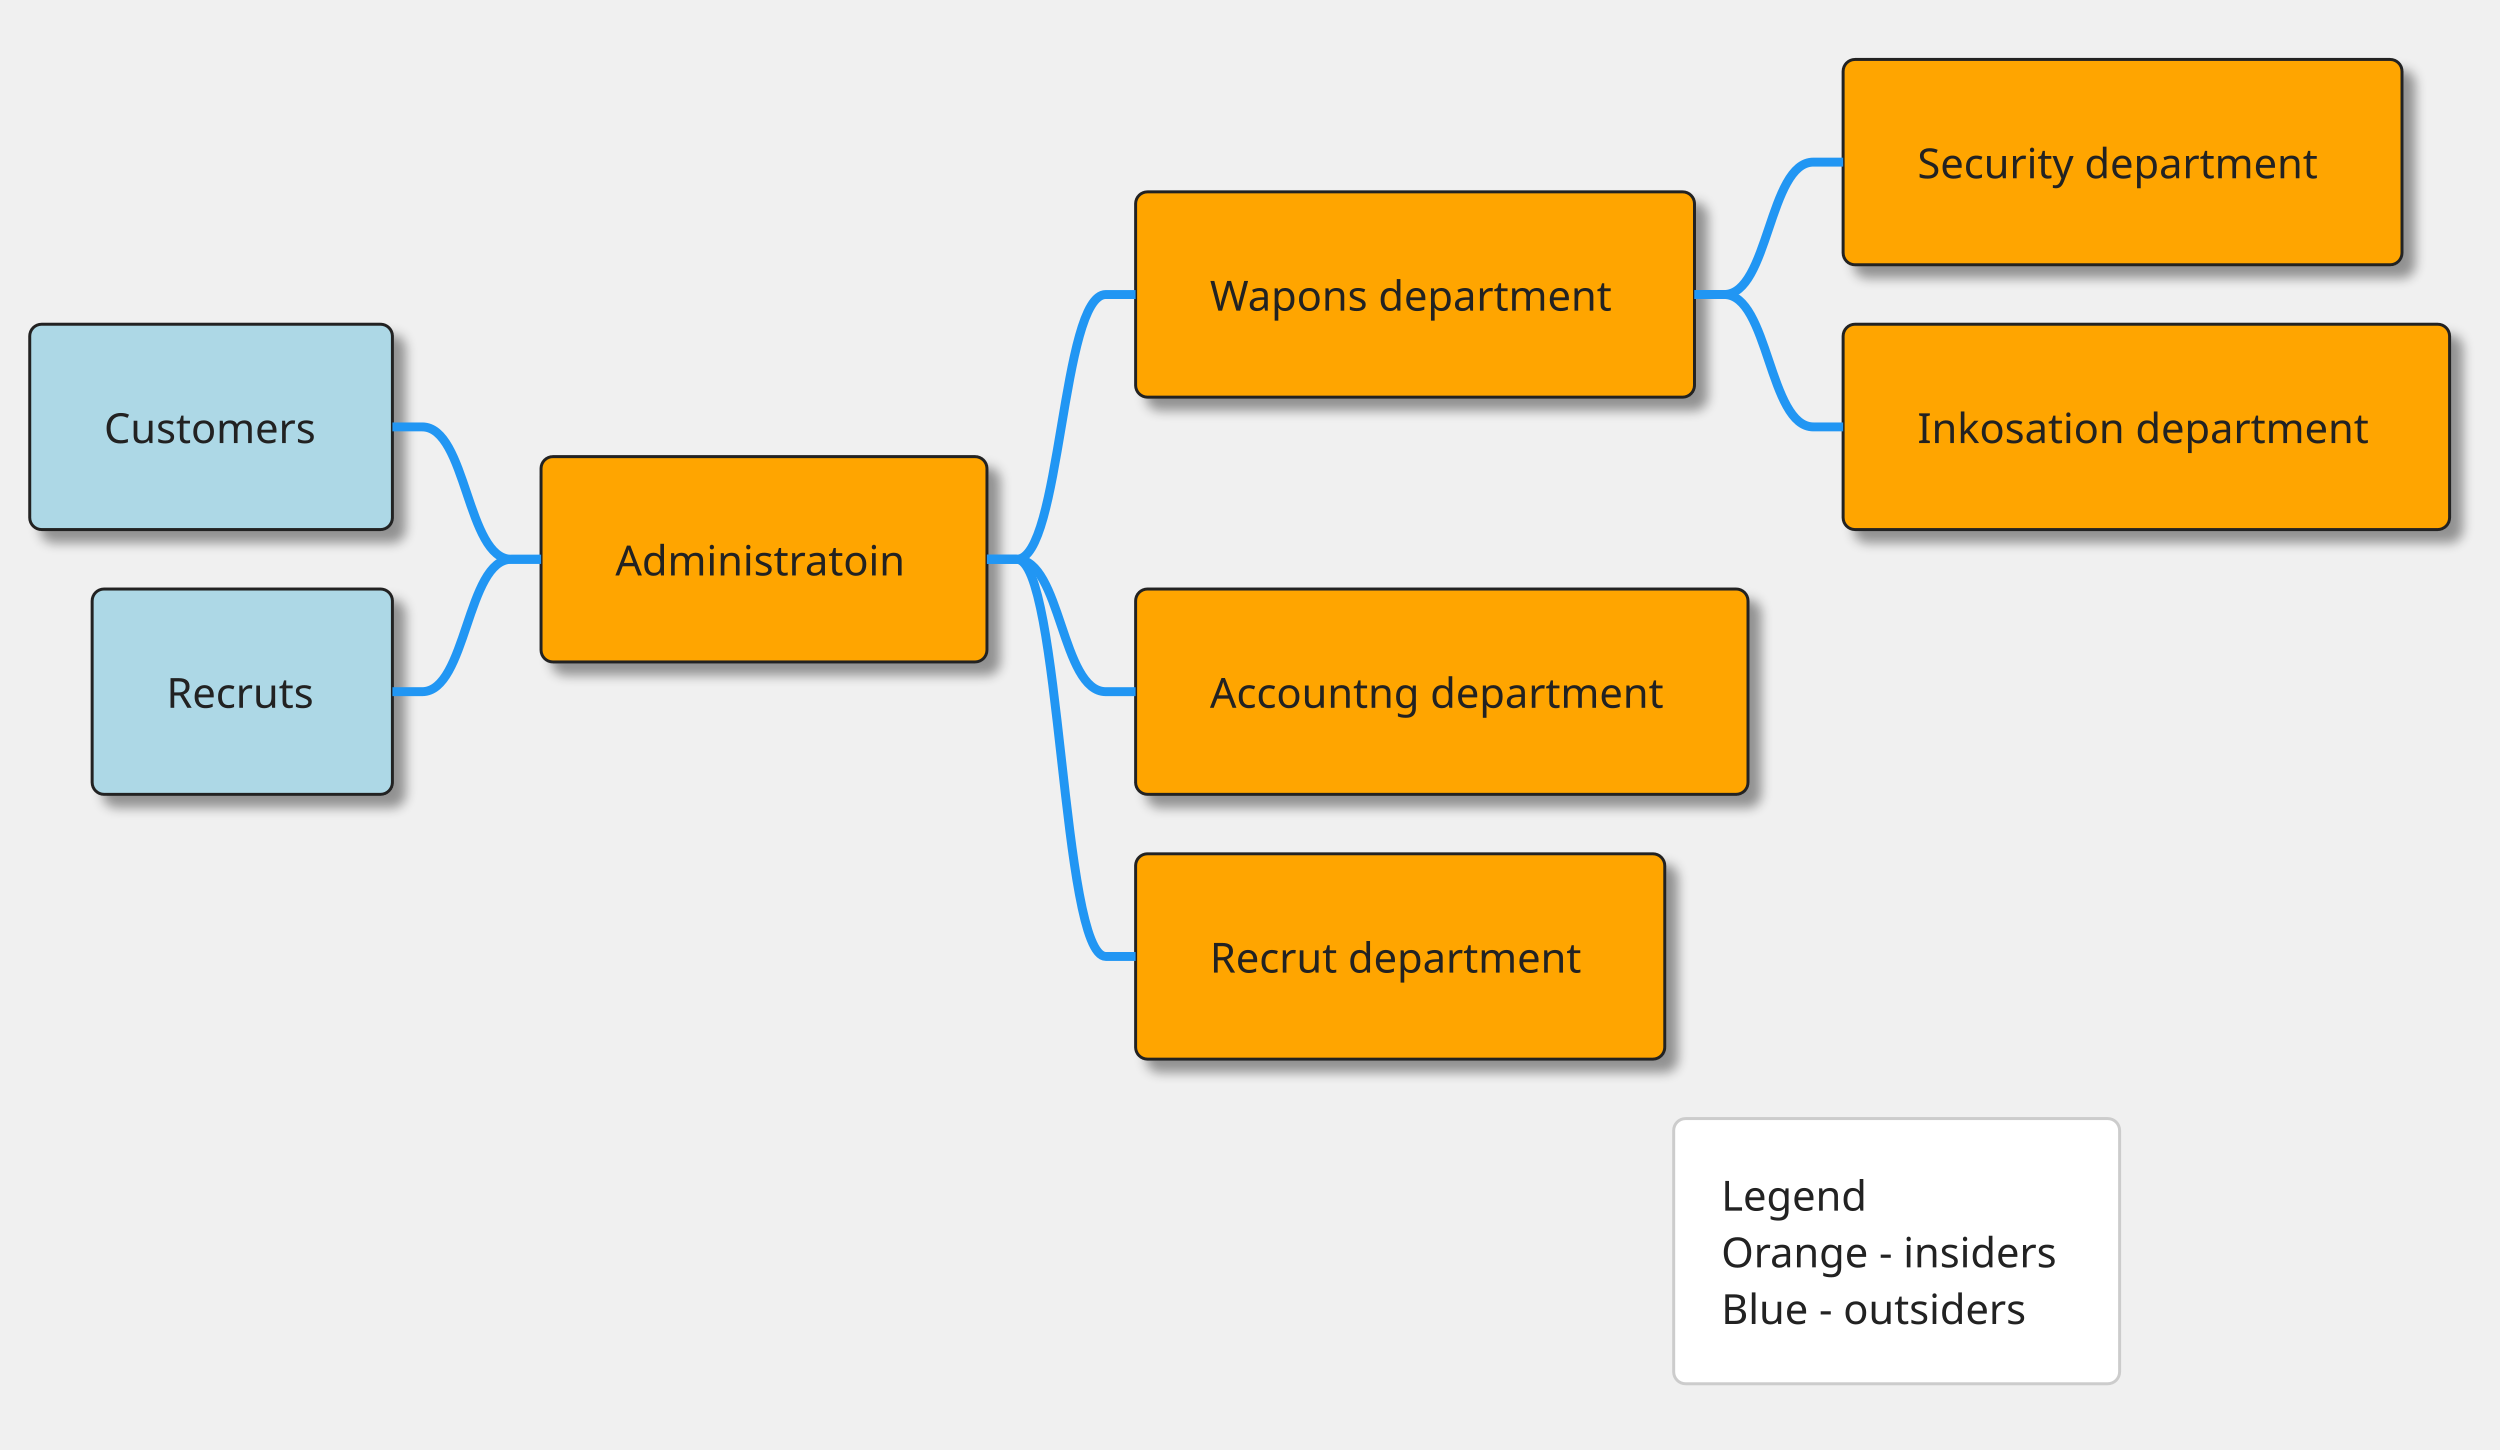
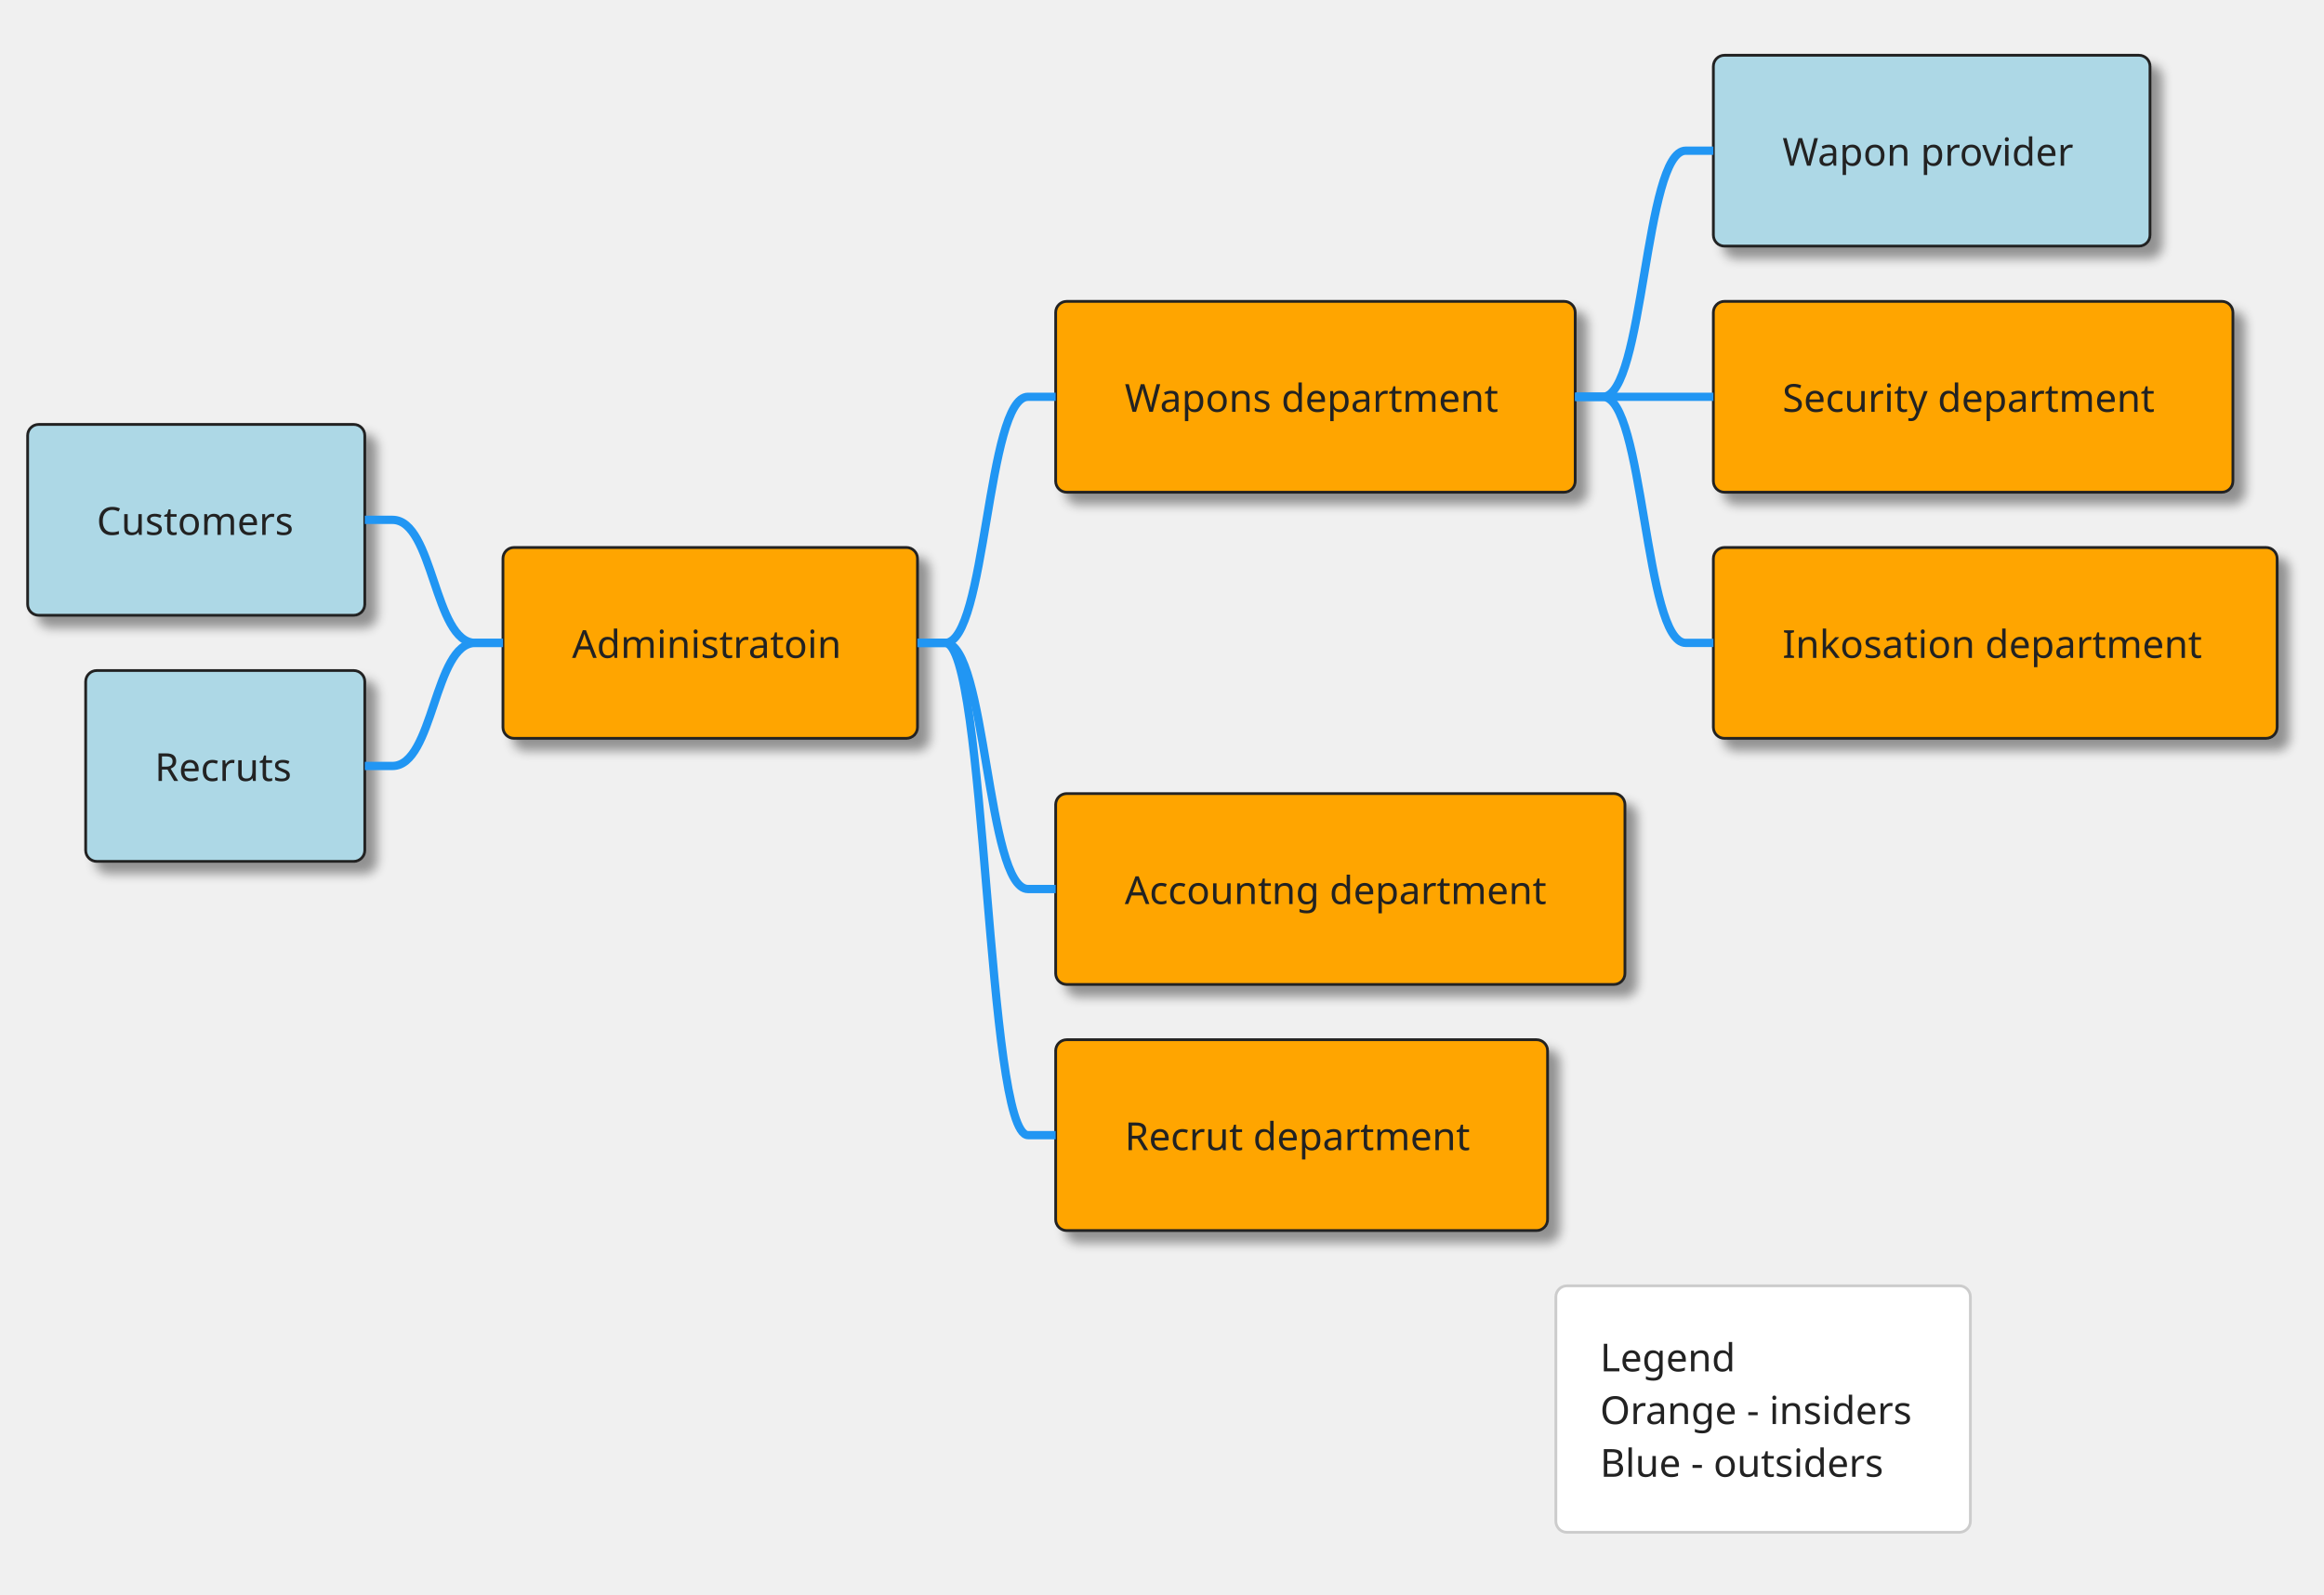
- <svg xmlns="http://www.w3.org/2000/svg" contentScriptType="application/ecmascript" contentStyleType="text/css" height="508.333px" preserveAspectRatio="none" style="width:876px;height:508px;background:#00000000;" version="1.1" viewBox="0 0 876 508" width="876.042px" zoomAndPan="magnify">
+ <svg xmlns="http://www.w3.org/2000/svg" contentScriptType="application/ecmascript" contentStyleType="text/css" height="601.042px" preserveAspectRatio="none" style="width:876px;height:601px;background:#00000000;" version="1.1" viewBox="0 0 876 601" width="876.042px" zoomAndPan="magnify">
  <defs>
-     <filter height="300%" id="f7rqgo8xvgd50" width="300%" x="-1" y="-1">
+     <filter height="300%" id="fs6spd7tyaoh9" width="300%" x="-1" y="-1">
      <feGaussianBlur result="blurOut" stdDeviation="2.083" />
      <feColorMatrix in="blurOut" result="blurOut2" type="matrix" values="0 0 0 0 0 0 0 0 0 0 0 0 0 0 0 0 0 0 .4 0" />
      <feOffset dx="4.167" dy="4.167" in="blurOut2" result="blurOut3" />
      <feBlend in="SourceGraphic" in2="blurOut3" mode="normal" />
    </filter>
  </defs>
  <g>
-     <rect fill="#FFA500" filter="url(#f7rqgo8xvgd50)" height="71.946" rx="4.167" ry="4.167" style="stroke:#222222;stroke-width:1.042;" width="156.25" x="189.583" y="160.002" />
-     <text fill="#222222" font-family="&quot;Verdana&quot;" font-size="14.583" lengthAdjust="spacing" textLength="104.167" x="215.625" y="201.633">Administratoin</text>
-     <rect fill="#FFA500" filter="url(#f7rqgo8xvgd50)" height="71.946" rx="4.167" ry="4.167" style="stroke:#222222;stroke-width:1.042;" width="195.833" x="397.917" y="67.223" />
-     <text fill="#222222" font-family="&quot;Verdana&quot;" font-size="14.583" lengthAdjust="spacing" textLength="143.75" x="423.958" y="108.854">Wapons department</text>
-     <rect fill="#FFA500" filter="url(#f7rqgo8xvgd50)" height="71.946" rx="4.167" ry="4.167" style="stroke:#222222;stroke-width:1.042;" width="195.833" x="645.833" y="20.833" />
-     <text fill="#222222" font-family="&quot;Verdana&quot;" font-size="14.583" lengthAdjust="spacing" textLength="143.75" x="671.875" y="62.465">Security department</text>
-     <path d="M593.75,103.196 L604.167,103.196 C619.792,103.196 619.792,56.806 635.417,56.806 L645.833,56.806 " fill="none" style="stroke:#2196F3;stroke-width:3.125;" />
-     <rect fill="#FFA500" filter="url(#f7rqgo8xvgd50)" height="71.946" rx="4.167" ry="4.167" style="stroke:#222222;stroke-width:1.042;" width="212.5" x="645.833" y="113.612" />
-     <text fill="#222222" font-family="&quot;Verdana&quot;" font-size="14.583" lengthAdjust="spacing" textLength="160.417" x="671.875" y="155.244">Inkosation department</text>
-     <path d="M593.75,103.196 L604.167,103.196 C619.792,103.196 619.792,149.585 635.417,149.585 L645.833,149.585 " fill="none" style="stroke:#2196F3;stroke-width:3.125;" />
-     <path d="M345.833,195.975 L356.25,195.975 C371.875,195.975 371.875,103.196 387.5,103.196 L397.917,103.196 " fill="none" style="stroke:#2196F3;stroke-width:3.125;" />
-     <rect fill="#FFA500" filter="url(#f7rqgo8xvgd50)" height="71.946" rx="4.167" ry="4.167" style="stroke:#222222;stroke-width:1.042;" width="214.583" x="397.917" y="206.392" />
-     <text fill="#222222" font-family="&quot;Verdana&quot;" font-size="14.583" lengthAdjust="spacing" textLength="162.5" x="423.958" y="248.023">Accountng department</text>
-     <path d="M345.833,195.975 L356.25,195.975 C371.875,195.975 371.875,242.364 387.5,242.364 L397.917,242.364 " fill="none" style="stroke:#2196F3;stroke-width:3.125;" />
-     <rect fill="#FFA500" filter="url(#f7rqgo8xvgd50)" height="71.946" rx="4.167" ry="4.167" style="stroke:#222222;stroke-width:1.042;" width="185.417" x="397.917" y="299.171" />
-     <text fill="#222222" font-family="&quot;Verdana&quot;" font-size="14.583" lengthAdjust="spacing" textLength="133.333" x="423.958" y="340.802">Recrut department</text>
-     <path d="M345.833,195.975 L356.25,195.975 C371.875,195.975 371.875,335.143 387.5,335.143 L397.917,335.143 " fill="none" style="stroke:#2196F3;stroke-width:3.125;" />
-     <rect fill="#ADD8E6" filter="url(#f7rqgo8xvgd50)" height="71.946" rx="4.167" ry="4.167" style="stroke:#222222;stroke-width:1.042;" width="127.083" x="10.417" y="113.612" />
-     <text fill="#222222" font-family="&quot;Verdana&quot;" font-size="14.583" lengthAdjust="spacing" textLength="75" x="36.458" y="155.244">Customers</text>
-     <path d="M189.583,195.975 L179.167,195.975 C163.542,195.975 163.542,149.585 147.917,149.585 L137.5,149.585 " fill="none" style="stroke:#2196F3;stroke-width:3.125;" />
-     <rect fill="#ADD8E6" filter="url(#f7rqgo8xvgd50)" height="71.946" rx="4.167" ry="4.167" style="stroke:#222222;stroke-width:1.042;" width="105.208" x="32.292" y="206.392" />
-     <text fill="#222222" font-family="&quot;Verdana&quot;" font-size="14.583" lengthAdjust="spacing" textLength="53.125" x="58.333" y="248.023">Recruts</text>
-     <path d="M189.583,195.975 L179.167,195.975 C163.542,195.975 163.542,242.364 147.917,242.364 L137.5,242.364 " fill="none" style="stroke:#2196F3;stroke-width:3.125;" />
-     <rect fill="#FFFFFF" height="92.921" rx="4.167" ry="4.167" style="stroke:#CCCCCC;stroke-width:1.042;" width="156.25" x="586.458" y="391.95" />
-     <text fill="#222222" font-family="&quot;Verdana&quot;" font-size="14.583" lengthAdjust="spacing" textLength="52.083" x="603.125" y="424.206">Legend</text>
-     <text fill="#222222" font-family="&quot;Verdana&quot;" font-size="14.583" lengthAdjust="spacing" textLength="122.917" x="603.125" y="444.068">Orange - insiders</text>
-     <text fill="#222222" font-family="&quot;Verdana&quot;" font-size="14.583" lengthAdjust="spacing" textLength="110.417" x="603.125" y="463.931">Blue - outsiders</text>
+     <rect fill="#FFA500" filter="url(#fs6spd7tyaoh9)" height="71.946" rx="4.167" ry="4.167" style="stroke:#222222;stroke-width:1.042;" width="156.25" x="189.583" y="206.392" />
+     <text fill="#222222" font-family="&quot;Verdana&quot;" font-size="14.583" lengthAdjust="spacing" textLength="104.167" x="215.625" y="248.023">Administratoin</text>
+     <rect fill="#FFA500" filter="url(#fs6spd7tyaoh9)" height="71.946" rx="4.167" ry="4.167" style="stroke:#222222;stroke-width:1.042;" width="195.833" x="397.917" y="113.612" />
+     <text fill="#222222" font-family="&quot;Verdana&quot;" font-size="14.583" lengthAdjust="spacing" textLength="143.75" x="423.958" y="155.244">Wapons department</text>
+     <rect fill="#ADD8E6" filter="url(#fs6spd7tyaoh9)" height="71.946" rx="4.167" ry="4.167" style="stroke:#222222;stroke-width:1.042;" width="164.583" x="645.833" y="20.833" />
+     <text fill="#222222" font-family="&quot;Verdana&quot;" font-size="14.583" lengthAdjust="spacing" textLength="112.5" x="671.875" y="62.465">Wapon provider</text>
+     <path d="M593.75,149.585 L604.167,149.585 C619.792,149.585 619.792,56.806 635.417,56.806 L645.833,56.806 " fill="none" style="stroke:#2196F3;stroke-width:3.125;" />
+     <rect fill="#FFA500" filter="url(#fs6spd7tyaoh9)" height="71.946" rx="4.167" ry="4.167" style="stroke:#222222;stroke-width:1.042;" width="195.833" x="645.833" y="113.612" />
+     <text fill="#222222" font-family="&quot;Verdana&quot;" font-size="14.583" lengthAdjust="spacing" textLength="143.75" x="671.875" y="155.244">Security department</text>
+     <path d="M593.75,149.585 L604.167,149.585 C619.792,149.585 619.792,149.585 635.417,149.585 L645.833,149.585 " fill="none" style="stroke:#2196F3;stroke-width:3.125;" />
+     <rect fill="#FFA500" filter="url(#fs6spd7tyaoh9)" height="71.946" rx="4.167" ry="4.167" style="stroke:#222222;stroke-width:1.042;" width="212.5" x="645.833" y="206.392" />
+     <text fill="#222222" font-family="&quot;Verdana&quot;" font-size="14.583" lengthAdjust="spacing" textLength="160.417" x="671.875" y="248.023">Inkosation department</text>
+     <path d="M593.75,149.585 L604.167,149.585 C619.792,149.585 619.792,242.364 635.417,242.364 L645.833,242.364 " fill="none" style="stroke:#2196F3;stroke-width:3.125;" />
+     <path d="M345.833,242.364 L356.25,242.364 C371.875,242.364 371.875,149.585 387.5,149.585 L397.917,149.585 " fill="none" style="stroke:#2196F3;stroke-width:3.125;" />
+     <rect fill="#FFA500" filter="url(#fs6spd7tyaoh9)" height="71.946" rx="4.167" ry="4.167" style="stroke:#222222;stroke-width:1.042;" width="214.583" x="397.917" y="299.171" />
+     <text fill="#222222" font-family="&quot;Verdana&quot;" font-size="14.583" lengthAdjust="spacing" textLength="162.5" x="423.958" y="340.802">Accountng department</text>
+     <path d="M345.833,242.364 L356.25,242.364 C371.875,242.364 371.875,335.143 387.5,335.143 L397.917,335.143 " fill="none" style="stroke:#2196F3;stroke-width:3.125;" />
+     <rect fill="#FFA500" filter="url(#fs6spd7tyaoh9)" height="71.946" rx="4.167" ry="4.167" style="stroke:#222222;stroke-width:1.042;" width="185.417" x="397.917" y="391.95" />
+     <text fill="#222222" font-family="&quot;Verdana&quot;" font-size="14.583" lengthAdjust="spacing" textLength="133.333" x="423.958" y="433.581">Recrut department</text>
+     <path d="M345.833,242.364 L356.25,242.364 C371.875,242.364 371.875,427.923 387.5,427.923 L397.917,427.923 " fill="none" style="stroke:#2196F3;stroke-width:3.125;" />
+     <rect fill="#ADD8E6" filter="url(#fs6spd7tyaoh9)" height="71.946" rx="4.167" ry="4.167" style="stroke:#222222;stroke-width:1.042;" width="127.083" x="10.417" y="160.002" />
+     <text fill="#222222" font-family="&quot;Verdana&quot;" font-size="14.583" lengthAdjust="spacing" textLength="75" x="36.458" y="201.633">Customers</text>
+     <path d="M189.583,242.364 L179.167,242.364 C163.542,242.364 163.542,195.975 147.917,195.975 L137.5,195.975 " fill="none" style="stroke:#2196F3;stroke-width:3.125;" />
+     <rect fill="#ADD8E6" filter="url(#fs6spd7tyaoh9)" height="71.946" rx="4.167" ry="4.167" style="stroke:#222222;stroke-width:1.042;" width="105.208" x="32.292" y="252.781" />
+     <text fill="#222222" font-family="&quot;Verdana&quot;" font-size="14.583" lengthAdjust="spacing" textLength="53.125" x="58.333" y="294.412">Recruts</text>
+     <path d="M189.583,242.364 L179.167,242.364 C163.542,242.364 163.542,288.754 147.917,288.754 L137.5,288.754 " fill="none" style="stroke:#2196F3;stroke-width:3.125;" />
+     <rect fill="#FFFFFF" height="92.921" rx="4.167" ry="4.167" style="stroke:#CCCCCC;stroke-width:1.042;" width="156.25" x="586.458" y="484.729" />
+     <text fill="#222222" font-family="&quot;Verdana&quot;" font-size="14.583" lengthAdjust="spacing" textLength="52.083" x="603.125" y="516.985">Legend</text>
+     <text fill="#222222" font-family="&quot;Verdana&quot;" font-size="14.583" lengthAdjust="spacing" textLength="122.917" x="603.125" y="536.847">Orange - insiders</text>
+     <text fill="#222222" font-family="&quot;Verdana&quot;" font-size="14.583" lengthAdjust="spacing" textLength="110.417" x="603.125" y="556.71">Blue - outsiders</text>
  </g>
</svg>
